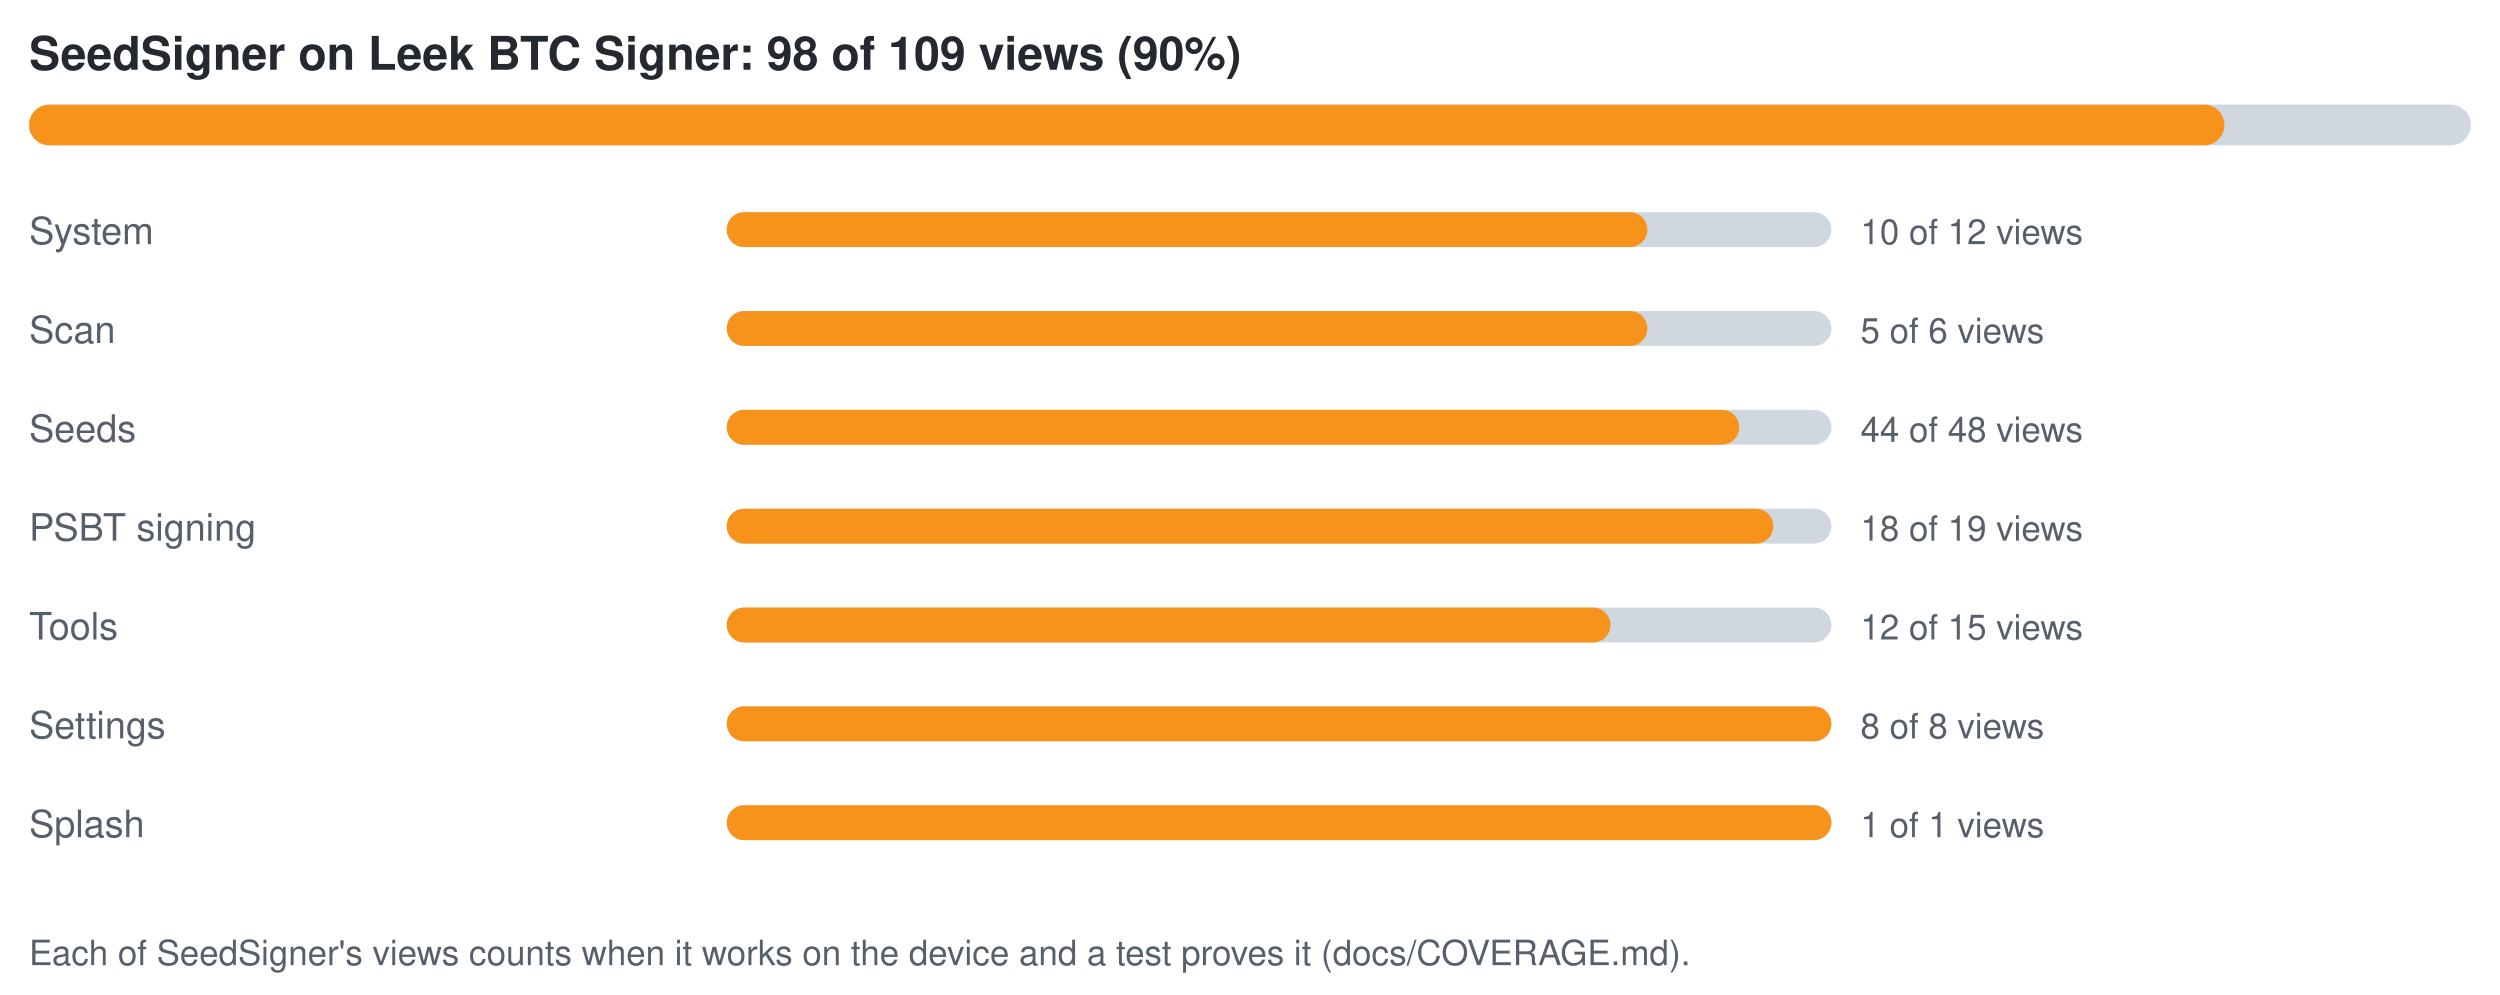
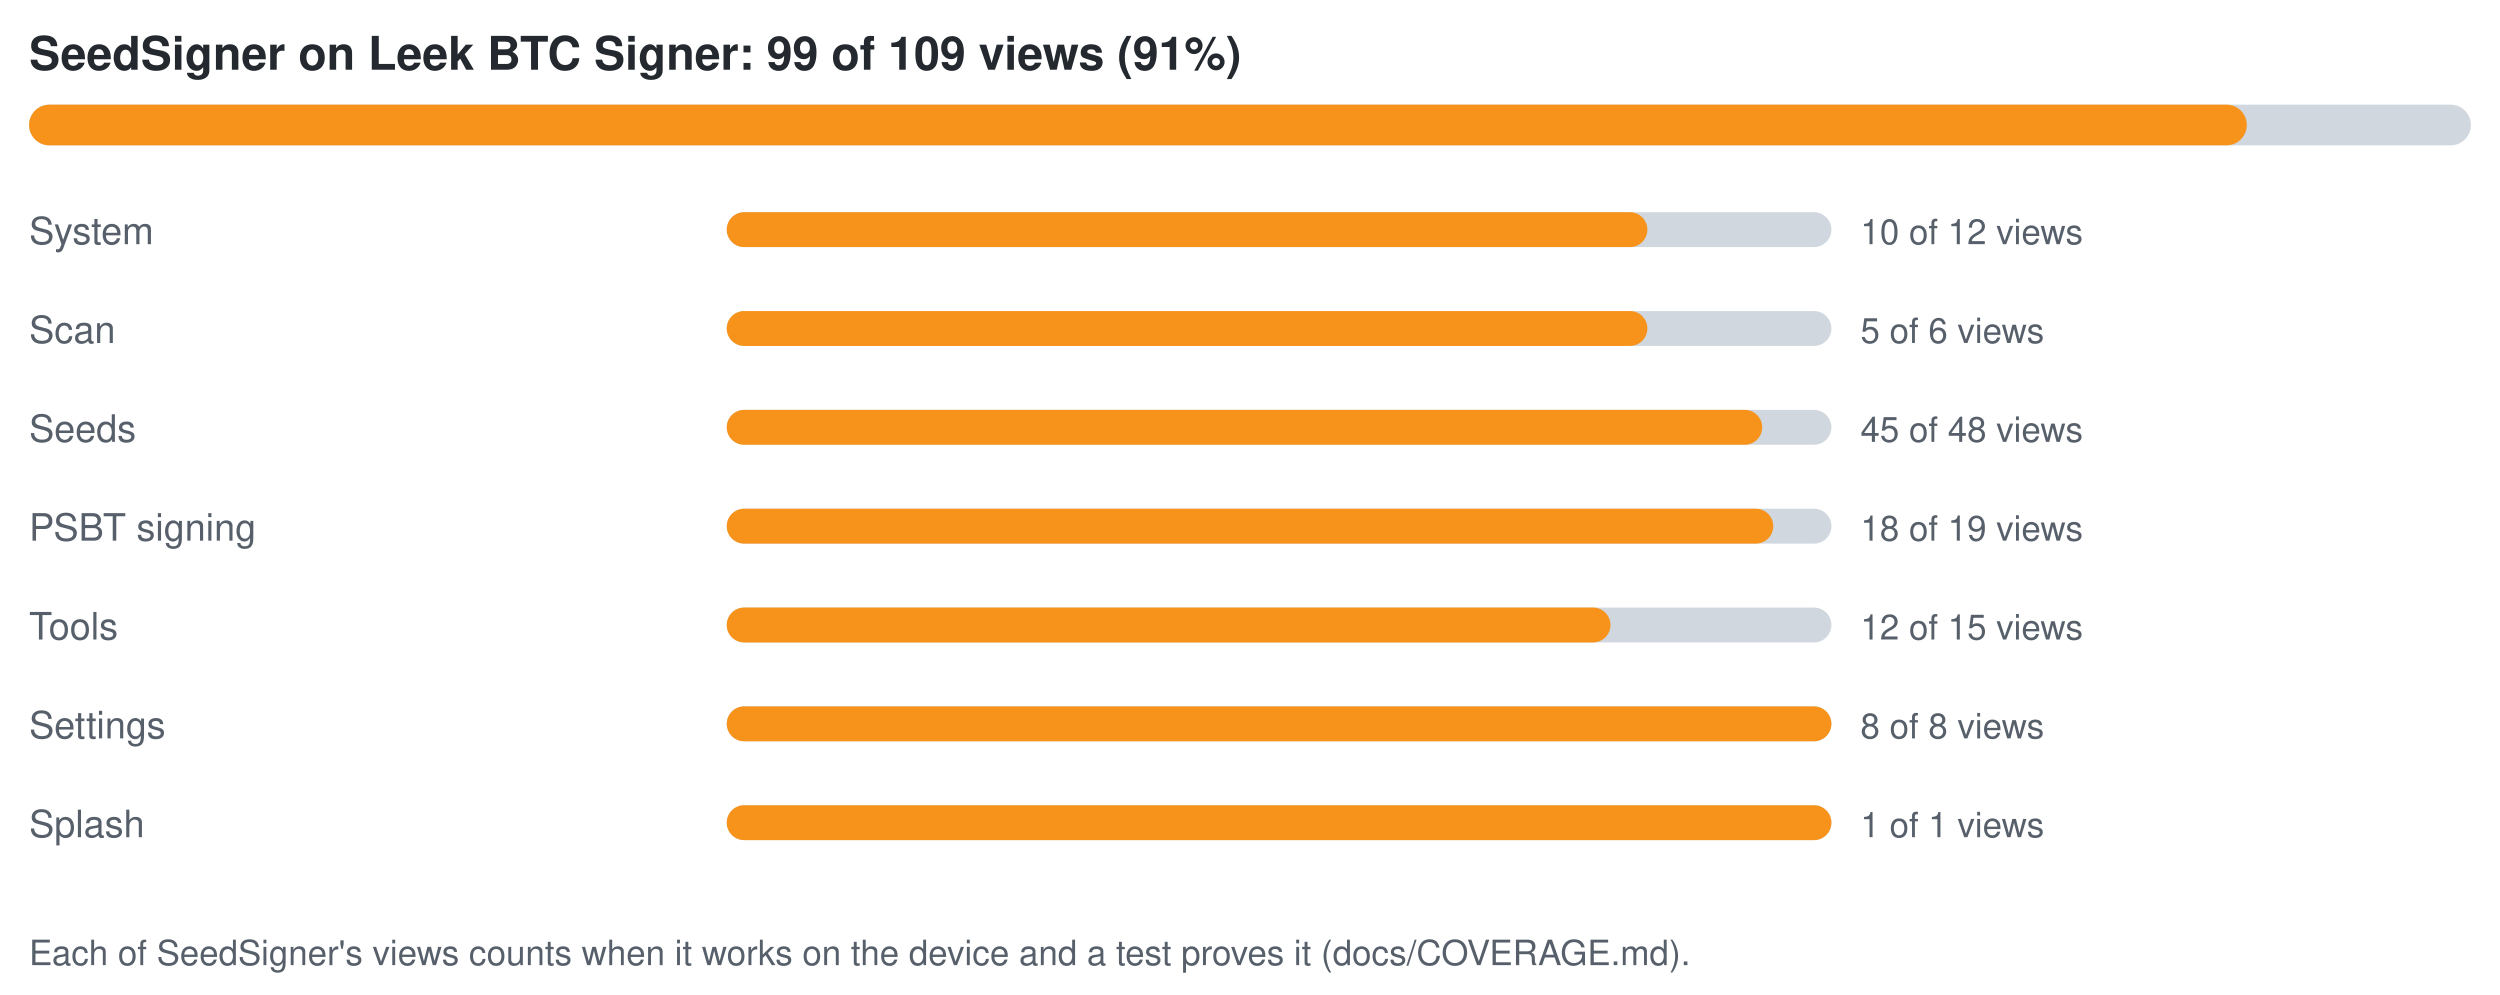
<svg xmlns="http://www.w3.org/2000/svg" width="860" height="342" viewBox="0 0 860 342" font-family="-apple-system,Segoe UI,Helvetica,Arial,sans-serif">
  <style>.t{fill:#57606a;font-size:13px}.h{fill:#24292f;font-size:16px;font-weight:600}.n{fill:#57606a;font-size:12px}.track{fill:#d0d7de}.done{fill:#f7931a}@media (prefers-color-scheme:dark){.t,.n{fill:#9198a1}.h{fill:#e6edf3}.track{fill:#30363d}}</style>
-   <text class="h" x="10" y="24">SeedSigner on Leek BTC Signer: 98 of 109 views (90%)</text>
+   <text class="h" x="10" y="24">SeedSigner on Leek BTC Signer: 99 of 109 views (91%)</text>
  <rect class="track" x="10" y="36" width="840" height="14" rx="7" />
-   <rect class="done" x="10" y="36" width="755.2" height="14" rx="7" />
+   <rect class="done" x="10" y="36" width="762.9" height="14" rx="7" />
  <text class="t" x="10" y="84">System</text>
  <rect class="track" x="250" y="73" width="380" height="12" rx="6" />
  <rect class="done" x="250" y="73" width="316.7" height="12" rx="6" />
  <text class="n" x="640" y="84">10 of 12 views</text>
  <text class="t" x="10" y="118">Scan</text>
  <rect class="track" x="250" y="107" width="380" height="12" rx="6" />
  <rect class="done" x="250" y="107" width="316.7" height="12" rx="6" />
  <text class="n" x="640" y="118">5 of 6 views</text>
  <text class="t" x="10" y="152">Seeds</text>
  <rect class="track" x="250" y="141" width="380" height="12" rx="6" />
-   <rect class="done" x="250" y="141" width="348.3" height="12" rx="6" />
-   <text class="n" x="640" y="152">44 of 48 views</text>
+   <rect class="done" x="250" y="141" width="356.2" height="12" rx="6" />
+   <text class="n" x="640" y="152">45 of 48 views</text>
  <text class="t" x="10" y="186">PSBT signing</text>
  <rect class="track" x="250" y="175" width="380" height="12" rx="6" />
  <rect class="done" x="250" y="175" width="360.0" height="12" rx="6" />
  <text class="n" x="640" y="186">18 of 19 views</text>
  <text class="t" x="10" y="220">Tools</text>
  <rect class="track" x="250" y="209" width="380" height="12" rx="6" />
  <rect class="done" x="250" y="209" width="304.0" height="12" rx="6" />
  <text class="n" x="640" y="220">12 of 15 views</text>
  <text class="t" x="10" y="254">Settings</text>
  <rect class="track" x="250" y="243" width="380" height="12" rx="6" />
  <rect class="done" x="250" y="243" width="380.0" height="12" rx="6" />
  <text class="n" x="640" y="254">8 of 8 views</text>
  <text class="t" x="10" y="288">Splash</text>
  <rect class="track" x="250" y="277" width="380" height="12" rx="6" />
  <rect class="done" x="250" y="277" width="380.0" height="12" rx="6" />
  <text class="n" x="640" y="288">1 of 1 views</text>
  <text class="n" x="10" y="332">Each of SeedSigner's views counts when it works on the device and a test proves it (docs/COVERAGE.md).</text>
</svg>
